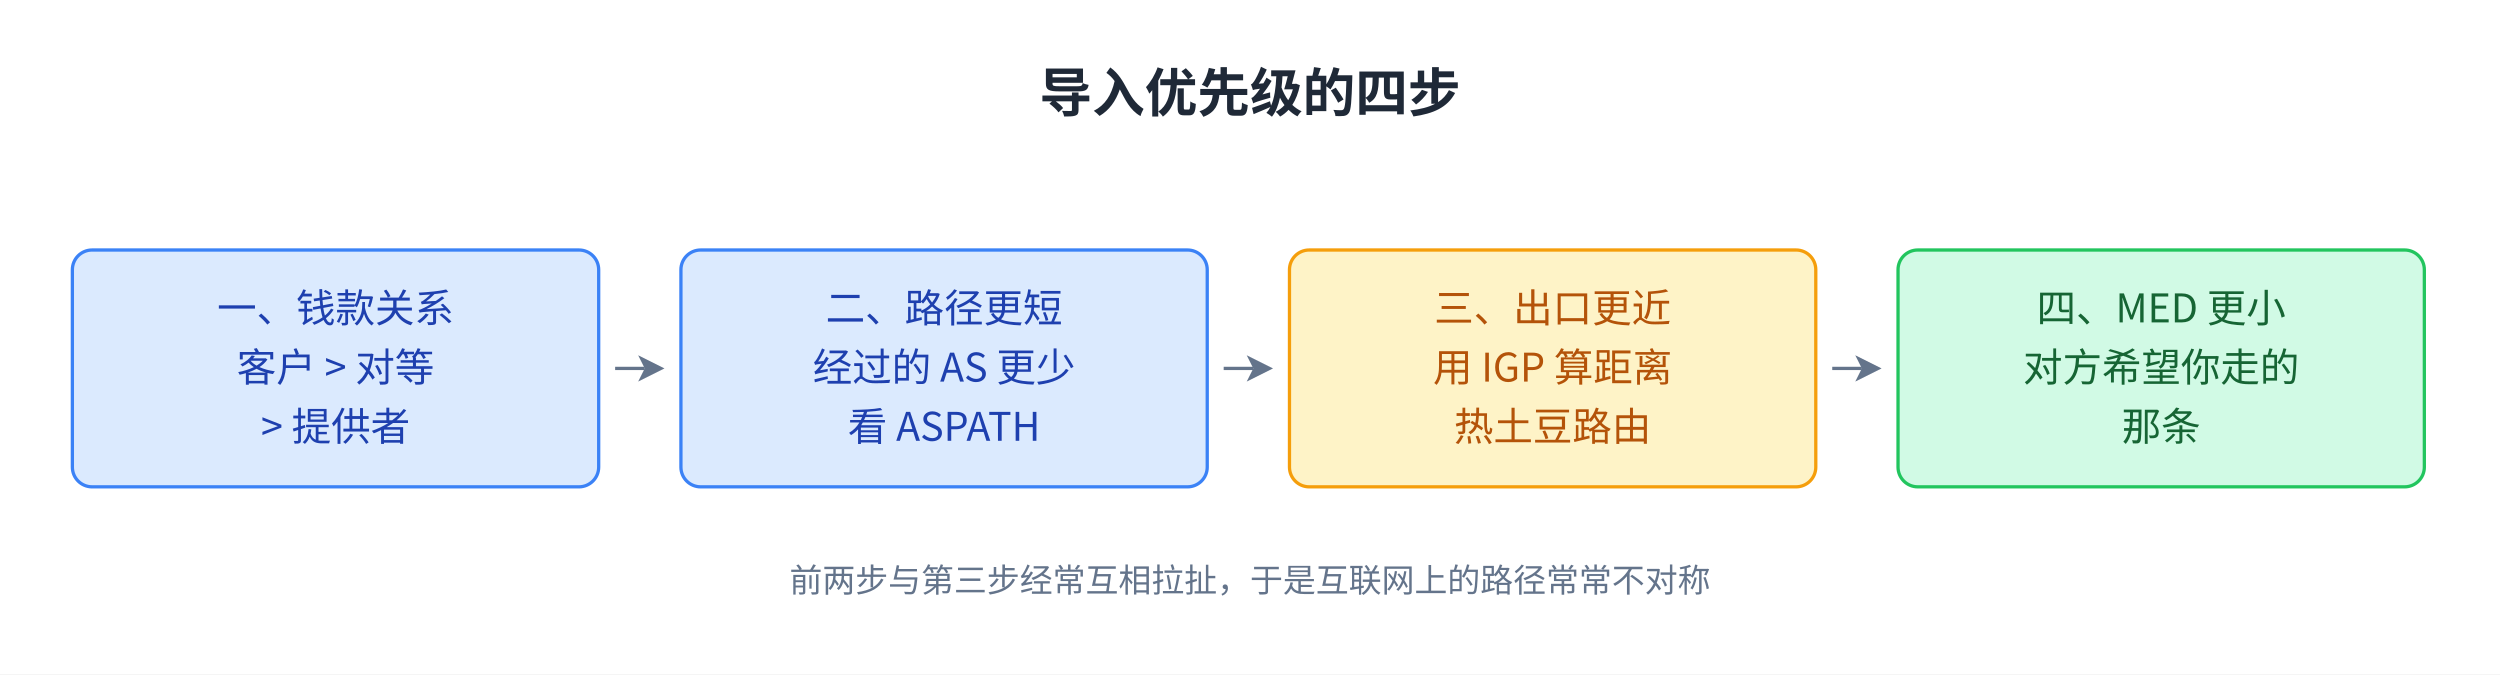
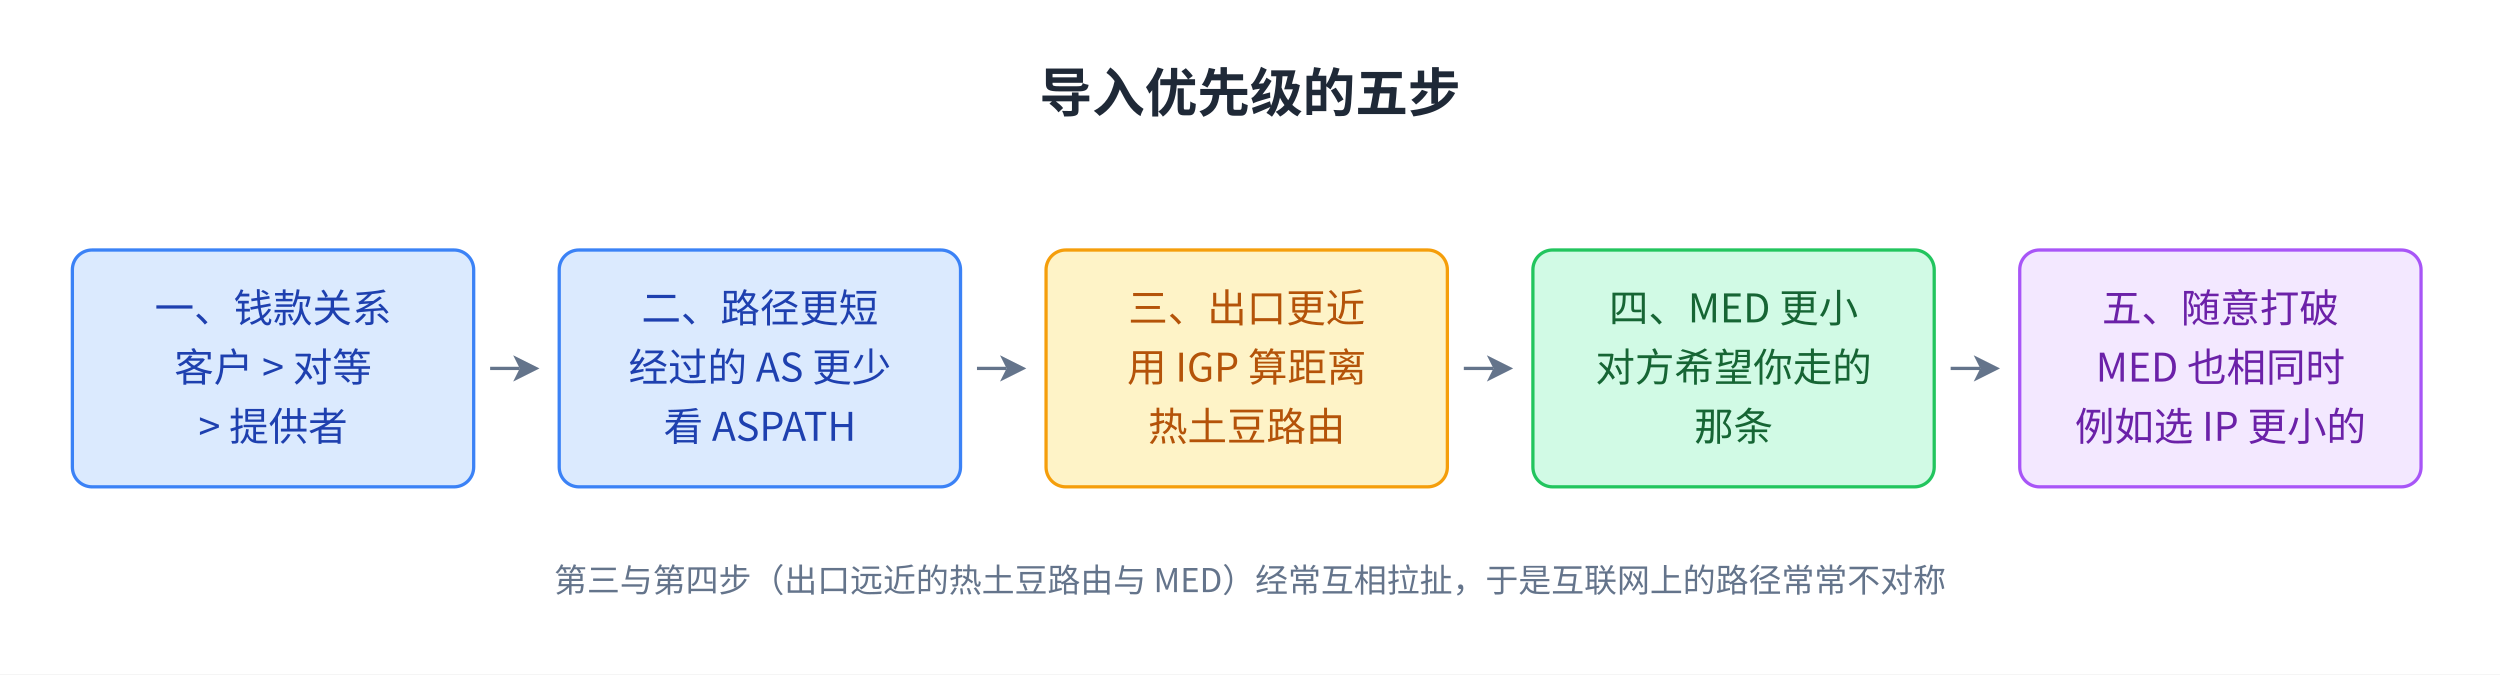
<svg xmlns="http://www.w3.org/2000/svg" viewBox="0 0 760 205" width="760" height="205" role="img" aria-labelledby="fig-bgpi-6-title fig-bgpi-6-desc">
  <defs>
    <style>
      text { font-family: 'PingFang SC', 'Microsoft YaHei', 'Noto Sans CJK SC', system-ui, sans-serif; }
    </style>
    <marker id="arrow" markerWidth="8" markerHeight="8" refX="2" refY="4" orient="auto" markerUnits="userSpaceOnUse">
      <path d="M0,0 L8,4 L0,8 L2,4 z" fill="#64748b" />
    </marker>
  </defs>
  <rect x="0" y="0" width="760" height="205" fill="#ffffff" />
-   <text x="380" y="34" font-size="16" font-weight="600" fill="#1f2937" text-anchor="middle">导入优先级的四步</text>
-   <rect x="22" y="76" width="160" height="72" rx="6" fill="#dbeafe" stroke="#3b82f6" />
-   <text x="102" y="98" font-size="12" fill="#1e40af" text-anchor="middle">一、钱款关系</text>
-   <text x="102" y="116" font-size="12" fill="#1e40af" text-anchor="middle">客户 &gt; 对等</text>
-   <text x="102" y="134" font-size="12" fill="#1e40af" text-anchor="middle">&gt; 提供者</text>
-   <rect x="207" y="76" width="160" height="72" rx="6" fill="#dbeafe" stroke="#3b82f6" />
-   <text x="287" y="98" font-size="12" fill="#1e40af" text-anchor="middle">二、路径更短</text>
-   <text x="287" y="116" font-size="12" fill="#1e40af" text-anchor="middle">经过的 AS 更少</text>
-   <text x="287" y="134" font-size="12" fill="#1e40af" text-anchor="middle">看 ASPATH</text>
-   <rect x="392" y="76" width="160" height="72" rx="6" fill="#fef3c7" stroke="#f59e0b" />
-   <text x="472" y="98" font-size="12" fill="#b45309" text-anchor="middle">三、出口更近</text>
-   <text x="472" y="116" font-size="12" fill="#b45309" text-anchor="middle">用 IGP 算距离</text>
-   <text x="472" y="134" font-size="12" fill="#b45309" text-anchor="middle">热土豆路由</text>
-   <rect x="577" y="76" width="160" height="72" rx="6" fill="#d1fae5" stroke="#22c55e" />
-   <text x="657" y="98" font-size="12" fill="#166534" text-anchor="middle">四、MED 更小</text>
-   <text x="657" y="116" font-size="12" fill="#166534" text-anchor="middle">对方希望你走的</text>
-   <text x="657" y="134" font-size="12" fill="#166534" text-anchor="middle">那条</text>
-   <path d="M187,112 L 196,112" fill="none" stroke="#64748b" marker-end="url(#arrow)" />
-   <path d="M372,112 L 381,112" fill="none" stroke="#64748b" marker-end="url(#arrow)" />
-   <path d="M557,112 L 566,112" fill="none" stroke="#64748b" marker-end="url(#arrow)" />
-   <text x="380" y="180" font-size="10" fill="#64748b" text-anchor="middle">前两步与第三步经常互相拉扯，于是互联网上的路径常常不对称</text>
+   <text x="380" y="34" font-size="16" font-weight="600" fill="#1f2937" text-anchor="middle">导入优先级的五步</text>
+   <rect x="22" y="76" width="122" height="72" rx="6" fill="#dbeafe" stroke="#3b82f6" />
+   <text x="83" y="98" font-size="12" fill="#1e40af" text-anchor="middle">一、钱款关系</text>
+   <text x="83" y="116" font-size="12" fill="#1e40af" text-anchor="middle">客户 &gt; 对等</text>
+   <text x="83" y="134" font-size="12" fill="#1e40af" text-anchor="middle">&gt; 提供者</text>
+   <rect x="170" y="76" width="122" height="72" rx="6" fill="#dbeafe" stroke="#3b82f6" />
+   <text x="231" y="98" font-size="12" fill="#1e40af" text-anchor="middle">二、路径更短</text>
+   <text x="231" y="116" font-size="12" fill="#1e40af" text-anchor="middle">经过的 AS 更少</text>
+   <text x="231" y="134" font-size="12" fill="#1e40af" text-anchor="middle">看 ASPATH</text>
+   <rect x="318" y="76" width="122" height="72" rx="6" fill="#fef3c7" stroke="#f59e0b" />
+   <text x="379" y="98" font-size="12" fill="#b45309" text-anchor="middle">三、出口更近</text>
+   <text x="379" y="116" font-size="12" fill="#b45309" text-anchor="middle">用 IGP 算距离</text>
+   <text x="379" y="134" font-size="12" fill="#b45309" text-anchor="middle">热土豆路由</text>
+   <rect x="466" y="76" width="122" height="72" rx="6" fill="#d1fae5" stroke="#22c55e" />
+   <text x="527" y="98" font-size="12" fill="#166534" text-anchor="middle">四、MED 更小</text>
+   <text x="527" y="116" font-size="12" fill="#166534" text-anchor="middle">对方希望你走的</text>
+   <text x="527" y="134" font-size="12" fill="#166534" text-anchor="middle">那条</text>
+   <rect x="614" y="76" width="122" height="72" rx="6" fill="#f3e8ff" stroke="#a855f7" />
+   <text x="675" y="98" font-size="12" fill="#6b21a8" text-anchor="middle">五、随意打破</text>
+   <text x="675" y="116" font-size="12" fill="#6b21a8" text-anchor="middle">MED 也相同时</text>
+   <text x="675" y="134" font-size="12" fill="#6b21a8" text-anchor="middle">例如选 IP 更小的</text>
+   <path d="M149,112 L 158,112" fill="none" stroke="#64748b" marker-end="url(#arrow)" />
+   <path d="M297,112 L 306,112" fill="none" stroke="#64748b" marker-end="url(#arrow)" />
+   <path d="M445,112 L 454,112" fill="none" stroke="#64748b" marker-end="url(#arrow)" />
+   <path d="M593,112 L 602,112" fill="none" stroke="#64748b" marker-end="url(#arrow)" />
+   <text x="380" y="180" font-size="10" fill="#64748b" text-anchor="middle">第三与第四步（出口远近的热土豆路由与 MED）经常互相拉扯，于是互联网上的路径常常不对称</text>
</svg>
